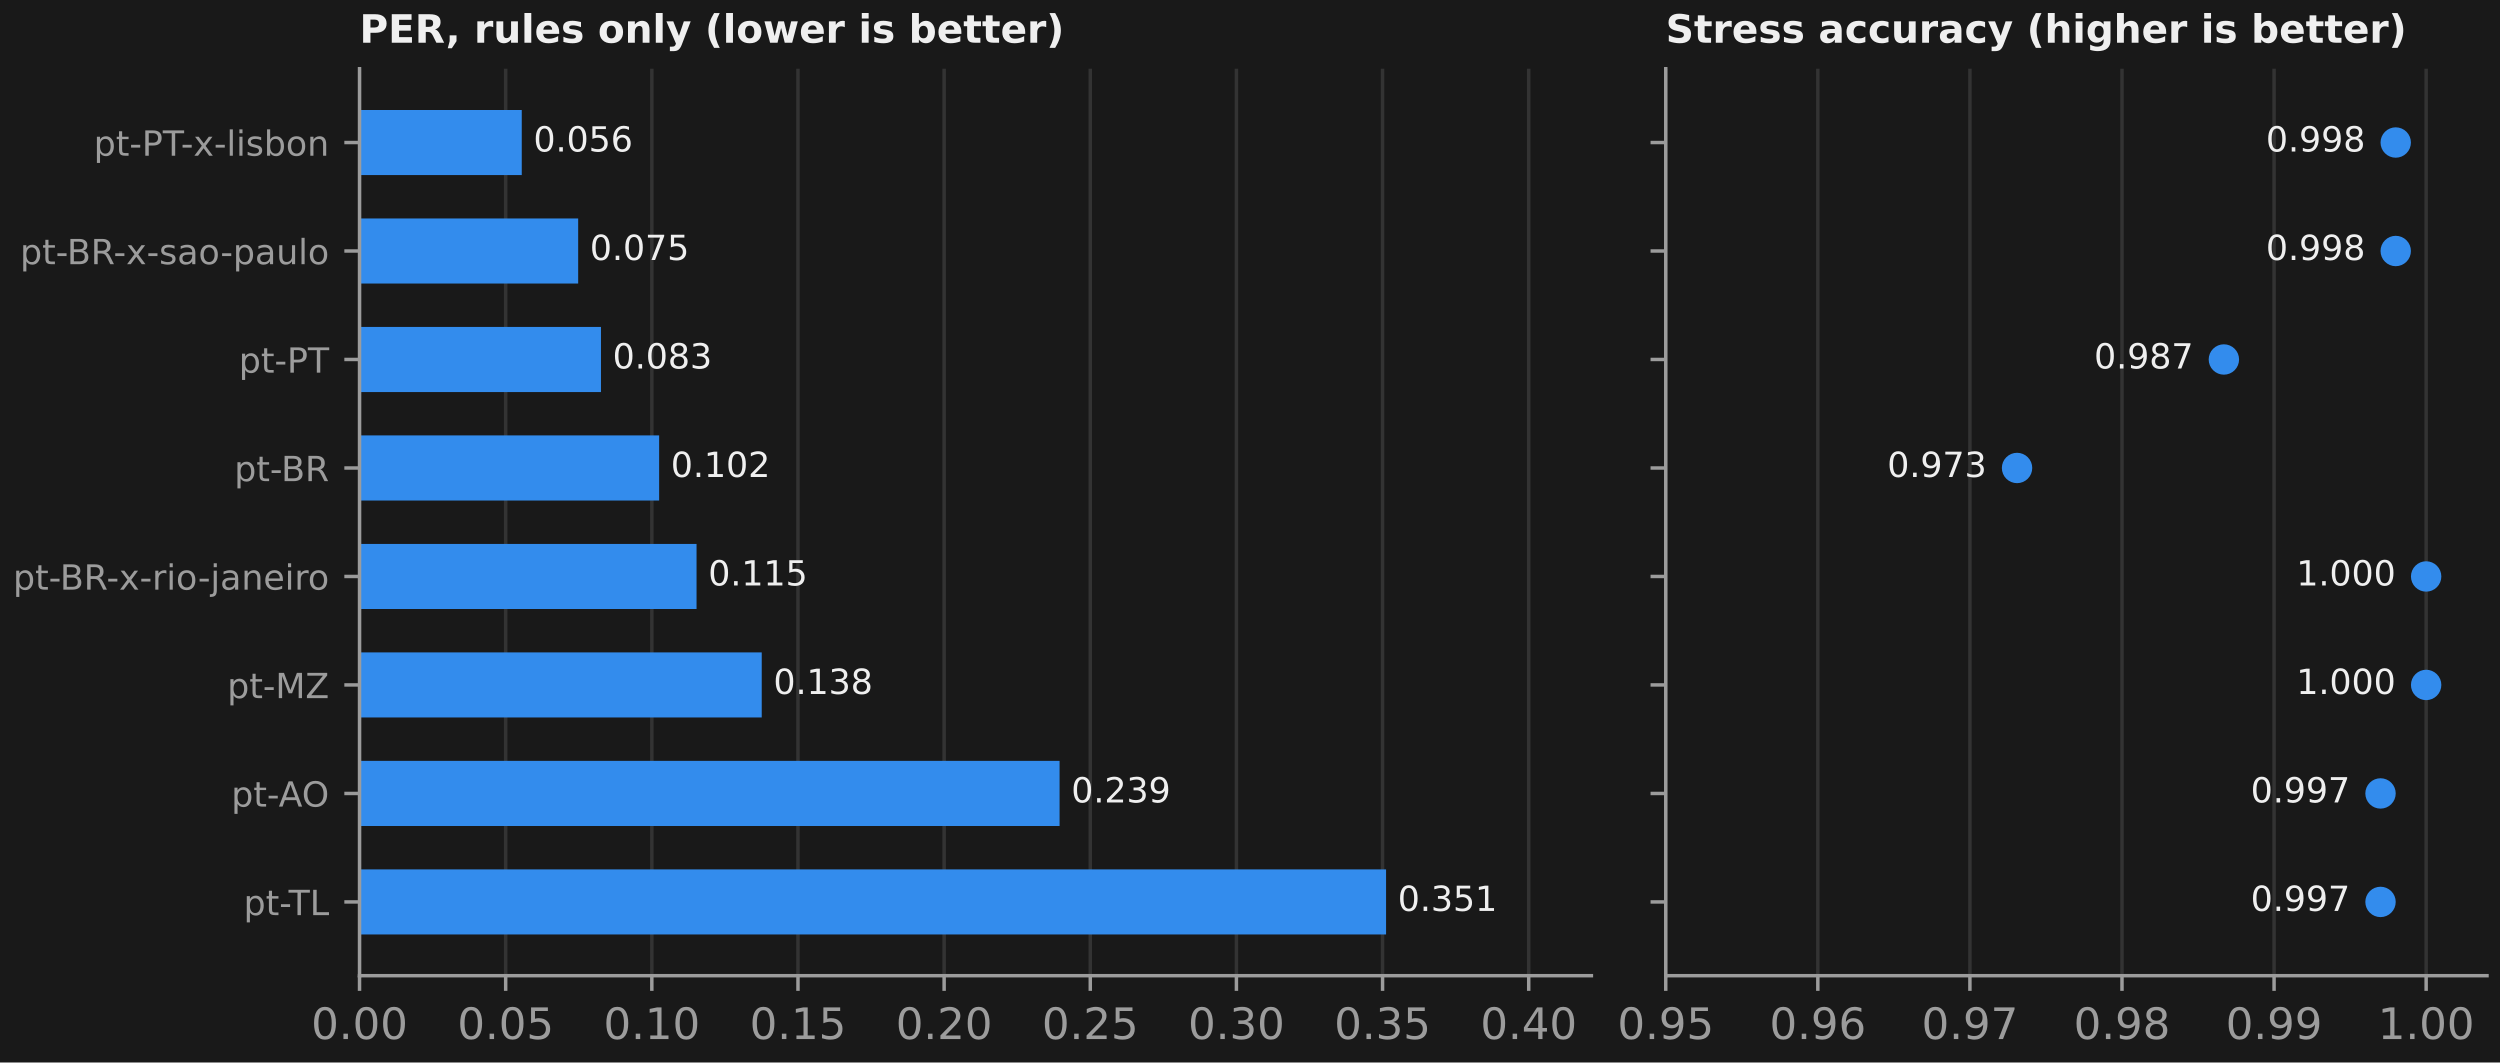
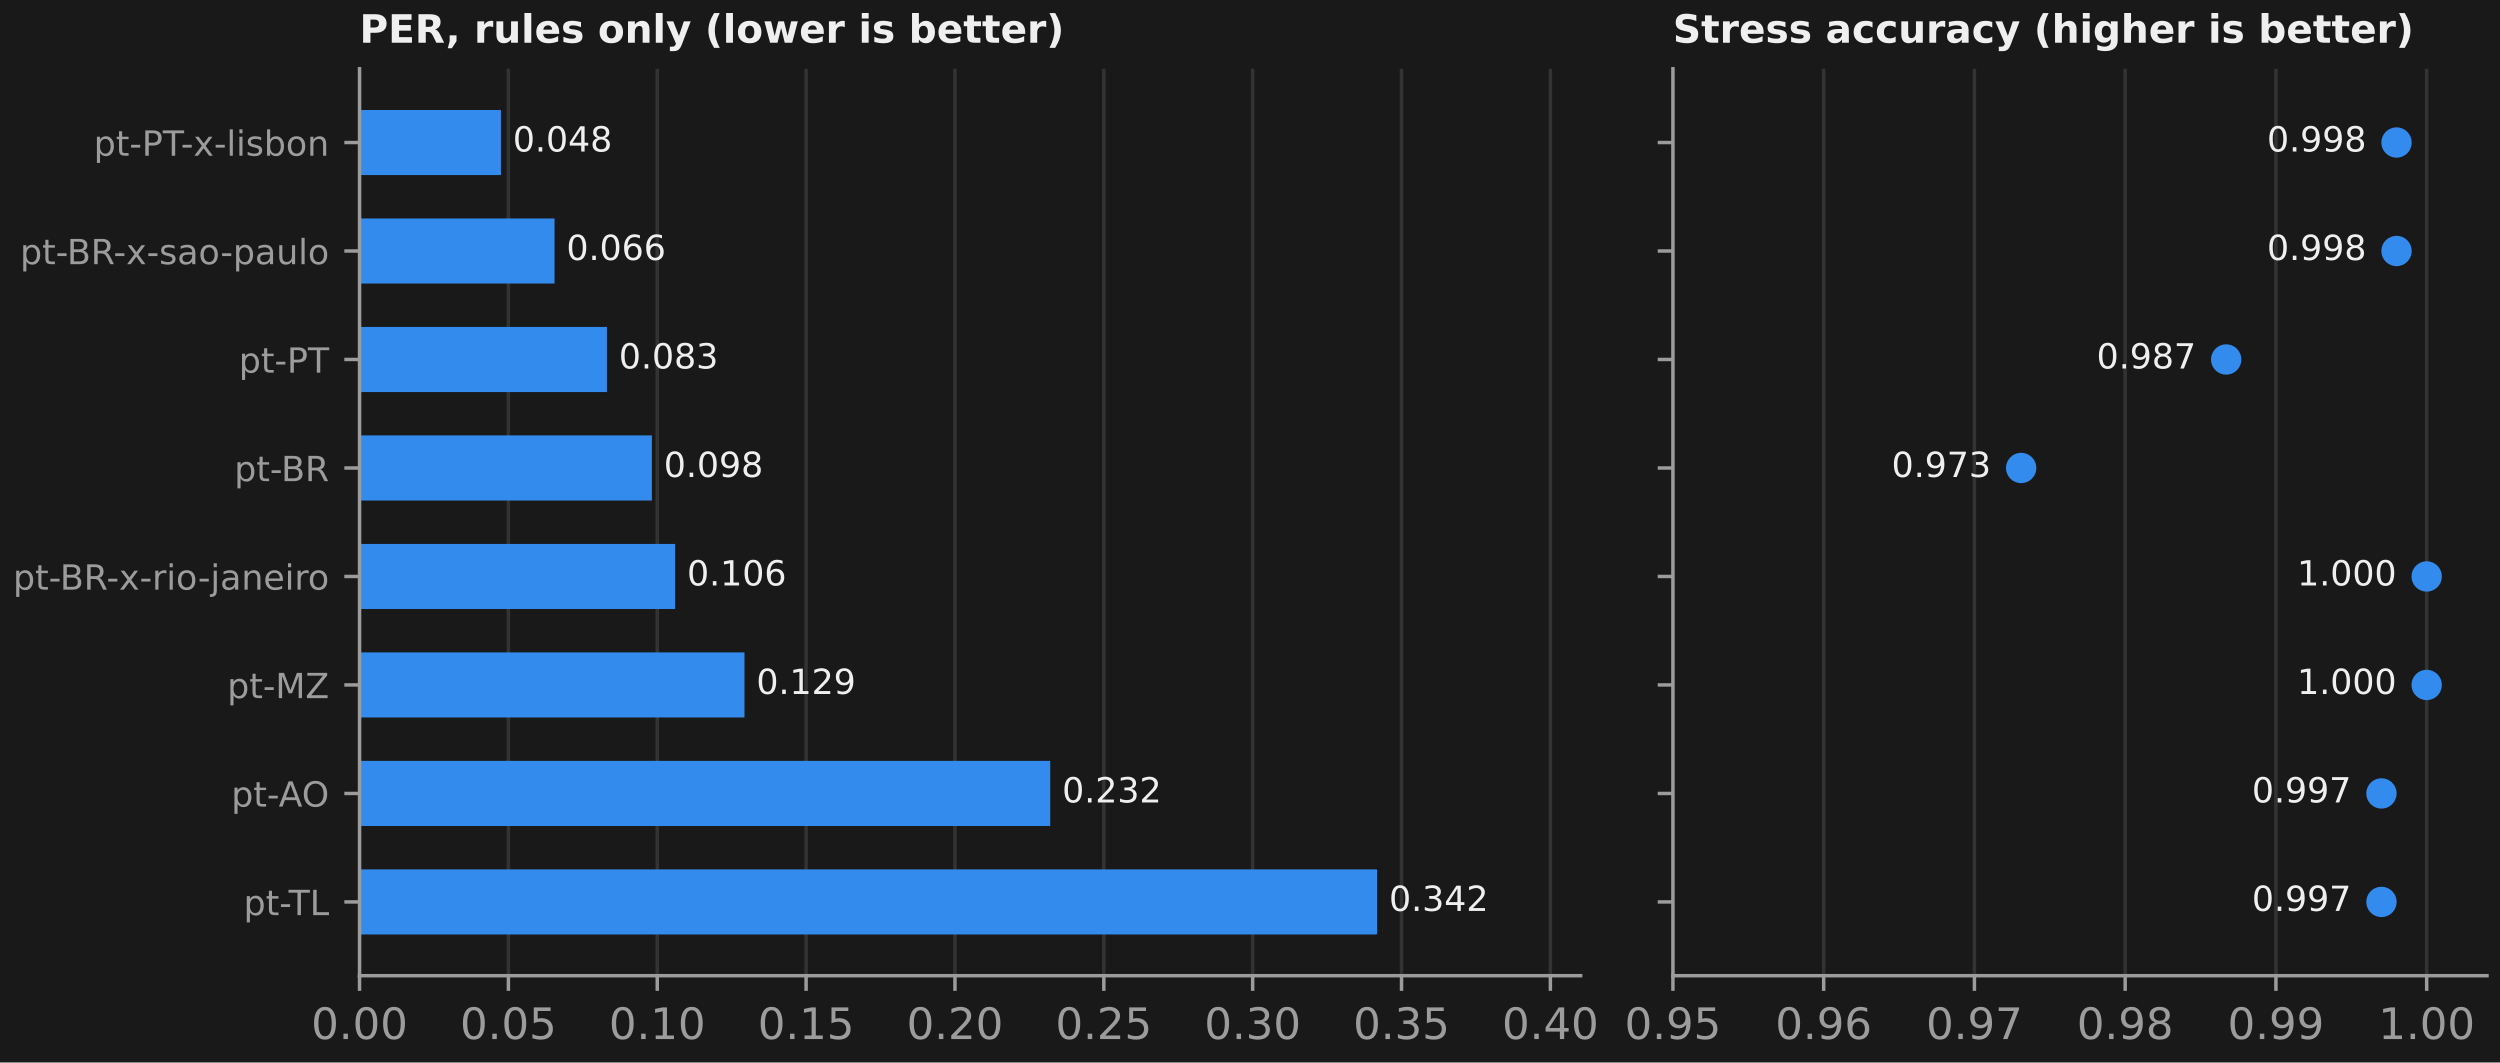
<svg xmlns="http://www.w3.org/2000/svg" xmlns:xlink="http://www.w3.org/1999/xlink" width="576pt" height="244.8pt" viewBox="0 0 576 244.8" version="1.1">
  <defs>
    <style type="text/css">*{stroke-linejoin: round; stroke-linecap: butt}</style>
  </defs>
  <g id="figure_1">
    <g id="patch_1">
      <path d="M 0 244.8  L 576 244.8  L 576 0  L 0 0  z " style="fill: #191919" />
    </g>
    <g id="axes_1">
      <g id="patch_2">
-         <path d="M 82.836 224.8  L 366.654 224.8  L 366.654 15.839  L 82.836 15.839  z " style="fill: #191919" />
+         <path d="M 82.836 224.8  L 364.176 224.8  L 364.176 15.839  L 82.836 15.839  z " style="fill: #191919" />
      </g>
      <g id="matplotlib.axis_1">
        <g id="xtick_1">
          <g id="line2d_1">
-             <path d="M 82.836 224.8  L 82.836 15.839  " clip-path="url(#pa067309604)" style="fill: none; stroke: #333333; stroke-width: 0.8; stroke-linecap: square" />
+             <path d="M 82.836 224.8  L 82.836 15.839  " clip-path="url(#p4ce81a3089)" style="fill: none; stroke: #333333; stroke-width: 0.8; stroke-linecap: square" />
          </g>
          <g id="line2d_2">
            <defs>
              <path id="mc3cc2e16f8" d="M 0 0  L 0 3.5  " style="stroke: #9c9c9c; stroke-width: 0.8" />
            </defs>
            <g>
              <use xlink:href="#mc3cc2e16f8" x="82.836" y="224.8" style="fill: #9c9c9c; stroke: #9c9c9c; stroke-width: 0.8" />
            </g>
          </g>
          <g id="text_1">
            <text style="font-size: 10px; font-family: 'DejaVu Sans', 'Bitstream Vera Sans', 'Computer Modern Sans Serif', 'Lucida Grande', 'Verdana', 'Geneva', 'Lucid', 'Arial', 'Helvetica', 'Avant Garde', sans-serif; text-anchor: middle; fill: #9c9c9c" x="82.836" y="239.397" transform="rotate(-0 82.83649 239.3974)">0.00</text>
          </g>
        </g>
        <g id="xtick_2">
          <g id="line2d_3">
-             <path d="M 116.509 224.8  L 116.509 15.839  " clip-path="url(#pa067309604)" style="fill: none; stroke: #333333; stroke-width: 0.8; stroke-linecap: square" />
+             <path d="M 117.133 224.8  L 117.133 15.839  " clip-path="url(#p4ce81a3089)" style="fill: none; stroke: #333333; stroke-width: 0.8; stroke-linecap: square" />
          </g>
          <g id="line2d_4">
            <g>
-               <use xlink:href="#mc3cc2e16f8" x="116.509" y="224.8" style="fill: #9c9c9c; stroke: #9c9c9c; stroke-width: 0.8" />
+               <use xlink:href="#mc3cc2e16f8" x="117.133" y="224.8" style="fill: #9c9c9c; stroke: #9c9c9c; stroke-width: 0.8" />
            </g>
          </g>
          <g id="text_2">
-             <text style="font-size: 10px; font-family: 'DejaVu Sans', 'Bitstream Vera Sans', 'Computer Modern Sans Serif', 'Lucida Grande', 'Verdana', 'Geneva', 'Lucid', 'Arial', 'Helvetica', 'Avant Garde', sans-serif; text-anchor: middle; fill: #9c9c9c" x="116.509" y="239.397" transform="rotate(-0 116.5089 239.3974)">0.05</text>
+             <text style="font-size: 10px; font-family: 'DejaVu Sans', 'Bitstream Vera Sans', 'Computer Modern Sans Serif', 'Lucida Grande', 'Verdana', 'Geneva', 'Lucid', 'Arial', 'Helvetica', 'Avant Garde', sans-serif; text-anchor: middle; fill: #9c9c9c" x="117.133" y="239.397" transform="rotate(-0 117.1328 239.3974)">0.05</text>
          </g>
        </g>
        <g id="xtick_3">
          <g id="line2d_5">
-             <path d="M 150.181 224.8  L 150.181 15.839  " clip-path="url(#pa067309604)" style="fill: none; stroke: #333333; stroke-width: 0.8; stroke-linecap: square" />
+             <path d="M 151.429 224.8  L 151.429 15.839  " clip-path="url(#p4ce81a3089)" style="fill: none; stroke: #333333; stroke-width: 0.8; stroke-linecap: square" />
          </g>
          <g id="line2d_6">
            <g>
-               <use xlink:href="#mc3cc2e16f8" x="150.181" y="224.8" style="fill: #9c9c9c; stroke: #9c9c9c; stroke-width: 0.8" />
+               <use xlink:href="#mc3cc2e16f8" x="151.429" y="224.8" style="fill: #9c9c9c; stroke: #9c9c9c; stroke-width: 0.8" />
            </g>
          </g>
          <g id="text_3">
-             <text style="font-size: 10px; font-family: 'DejaVu Sans', 'Bitstream Vera Sans', 'Computer Modern Sans Serif', 'Lucida Grande', 'Verdana', 'Geneva', 'Lucid', 'Arial', 'Helvetica', 'Avant Garde', sans-serif; text-anchor: middle; fill: #9c9c9c" x="150.181" y="239.397" transform="rotate(-0 150.1813 239.3974)">0.10</text>
+             <text style="font-size: 10px; font-family: 'DejaVu Sans', 'Bitstream Vera Sans', 'Computer Modern Sans Serif', 'Lucida Grande', 'Verdana', 'Geneva', 'Lucid', 'Arial', 'Helvetica', 'Avant Garde', sans-serif; text-anchor: middle; fill: #9c9c9c" x="151.429" y="239.397" transform="rotate(-0 151.4291 239.3974)">0.10</text>
          </g>
        </g>
        <g id="xtick_4">
          <g id="line2d_7">
-             <path d="M 183.854 224.8  L 183.854 15.839  " clip-path="url(#pa067309604)" style="fill: none; stroke: #333333; stroke-width: 0.8; stroke-linecap: square" />
+             <path d="M 185.725 224.8  L 185.725 15.839  " clip-path="url(#p4ce81a3089)" style="fill: none; stroke: #333333; stroke-width: 0.8; stroke-linecap: square" />
          </g>
          <g id="line2d_8">
            <g>
-               <use xlink:href="#mc3cc2e16f8" x="183.854" y="224.8" style="fill: #9c9c9c; stroke: #9c9c9c; stroke-width: 0.8" />
+               <use xlink:href="#mc3cc2e16f8" x="185.725" y="224.8" style="fill: #9c9c9c; stroke: #9c9c9c; stroke-width: 0.8" />
            </g>
          </g>
          <g id="text_4">
-             <text style="font-size: 10px; font-family: 'DejaVu Sans', 'Bitstream Vera Sans', 'Computer Modern Sans Serif', 'Lucida Grande', 'Verdana', 'Geneva', 'Lucid', 'Arial', 'Helvetica', 'Avant Garde', sans-serif; text-anchor: middle; fill: #9c9c9c" x="183.854" y="239.397" transform="rotate(-0 183.8537 239.3974)">0.15</text>
+             <text style="font-size: 10px; font-family: 'DejaVu Sans', 'Bitstream Vera Sans', 'Computer Modern Sans Serif', 'Lucida Grande', 'Verdana', 'Geneva', 'Lucid', 'Arial', 'Helvetica', 'Avant Garde', sans-serif; text-anchor: middle; fill: #9c9c9c" x="185.725" y="239.397" transform="rotate(-0 185.7254 239.3974)">0.15</text>
          </g>
        </g>
        <g id="xtick_5">
          <g id="line2d_9">
-             <path d="M 217.526 224.8  L 217.526 15.839  " clip-path="url(#pa067309604)" style="fill: none; stroke: #333333; stroke-width: 0.8; stroke-linecap: square" />
+             <path d="M 220.022 224.8  L 220.022 15.839  " clip-path="url(#p4ce81a3089)" style="fill: none; stroke: #333333; stroke-width: 0.8; stroke-linecap: square" />
          </g>
          <g id="line2d_10">
            <g>
-               <use xlink:href="#mc3cc2e16f8" x="217.526" y="224.8" style="fill: #9c9c9c; stroke: #9c9c9c; stroke-width: 0.8" />
+               <use xlink:href="#mc3cc2e16f8" x="220.022" y="224.8" style="fill: #9c9c9c; stroke: #9c9c9c; stroke-width: 0.8" />
            </g>
          </g>
          <g id="text_5">
-             <text style="font-size: 10px; font-family: 'DejaVu Sans', 'Bitstream Vera Sans', 'Computer Modern Sans Serif', 'Lucida Grande', 'Verdana', 'Geneva', 'Lucid', 'Arial', 'Helvetica', 'Avant Garde', sans-serif; text-anchor: middle; fill: #9c9c9c" x="217.526" y="239.397" transform="rotate(-0 217.5261 239.3974)">0.20</text>
+             <text style="font-size: 10px; font-family: 'DejaVu Sans', 'Bitstream Vera Sans', 'Computer Modern Sans Serif', 'Lucida Grande', 'Verdana', 'Geneva', 'Lucid', 'Arial', 'Helvetica', 'Avant Garde', sans-serif; text-anchor: middle; fill: #9c9c9c" x="220.022" y="239.397" transform="rotate(-0 220.0217 239.3974)">0.20</text>
          </g>
        </g>
        <g id="xtick_6">
          <g id="line2d_11">
-             <path d="M 251.199 224.8  L 251.199 15.839  " clip-path="url(#pa067309604)" style="fill: none; stroke: #333333; stroke-width: 0.8; stroke-linecap: square" />
+             <path d="M 254.318 224.8  L 254.318 15.839  " clip-path="url(#p4ce81a3089)" style="fill: none; stroke: #333333; stroke-width: 0.8; stroke-linecap: square" />
          </g>
          <g id="line2d_12">
            <g>
-               <use xlink:href="#mc3cc2e16f8" x="251.199" y="224.8" style="fill: #9c9c9c; stroke: #9c9c9c; stroke-width: 0.8" />
+               <use xlink:href="#mc3cc2e16f8" x="254.318" y="224.8" style="fill: #9c9c9c; stroke: #9c9c9c; stroke-width: 0.8" />
            </g>
          </g>
          <g id="text_6">
-             <text style="font-size: 10px; font-family: 'DejaVu Sans', 'Bitstream Vera Sans', 'Computer Modern Sans Serif', 'Lucida Grande', 'Verdana', 'Geneva', 'Lucid', 'Arial', 'Helvetica', 'Avant Garde', sans-serif; text-anchor: middle; fill: #9c9c9c" x="251.199" y="239.397" transform="rotate(-0 251.1985 239.3974)">0.25</text>
+             <text style="font-size: 10px; font-family: 'DejaVu Sans', 'Bitstream Vera Sans', 'Computer Modern Sans Serif', 'Lucida Grande', 'Verdana', 'Geneva', 'Lucid', 'Arial', 'Helvetica', 'Avant Garde', sans-serif; text-anchor: middle; fill: #9c9c9c" x="254.318" y="239.397" transform="rotate(-0 254.318 239.3974)">0.25</text>
          </g>
        </g>
        <g id="xtick_7">
          <g id="line2d_13">
-             <path d="M 284.871 224.8  L 284.871 15.839  " clip-path="url(#pa067309604)" style="fill: none; stroke: #333333; stroke-width: 0.8; stroke-linecap: square" />
+             <path d="M 288.614 224.8  L 288.614 15.839  " clip-path="url(#p4ce81a3089)" style="fill: none; stroke: #333333; stroke-width: 0.8; stroke-linecap: square" />
          </g>
          <g id="line2d_14">
            <g>
-               <use xlink:href="#mc3cc2e16f8" x="284.871" y="224.8" style="fill: #9c9c9c; stroke: #9c9c9c; stroke-width: 0.8" />
+               <use xlink:href="#mc3cc2e16f8" x="288.614" y="224.8" style="fill: #9c9c9c; stroke: #9c9c9c; stroke-width: 0.8" />
            </g>
          </g>
          <g id="text_7">
-             <text style="font-size: 10px; font-family: 'DejaVu Sans', 'Bitstream Vera Sans', 'Computer Modern Sans Serif', 'Lucida Grande', 'Verdana', 'Geneva', 'Lucid', 'Arial', 'Helvetica', 'Avant Garde', sans-serif; text-anchor: middle; fill: #9c9c9c" x="284.871" y="239.397" transform="rotate(-0 284.8709 239.3974)">0.30</text>
+             <text style="font-size: 10px; font-family: 'DejaVu Sans', 'Bitstream Vera Sans', 'Computer Modern Sans Serif', 'Lucida Grande', 'Verdana', 'Geneva', 'Lucid', 'Arial', 'Helvetica', 'Avant Garde', sans-serif; text-anchor: middle; fill: #9c9c9c" x="288.614" y="239.397" transform="rotate(-0 288.6143 239.3974)">0.30</text>
          </g>
        </g>
        <g id="xtick_8">
          <g id="line2d_15">
-             <path d="M 318.543 224.8  L 318.543 15.839  " clip-path="url(#pa067309604)" style="fill: none; stroke: #333333; stroke-width: 0.8; stroke-linecap: square" />
+             <path d="M 322.911 224.8  L 322.911 15.839  " clip-path="url(#p4ce81a3089)" style="fill: none; stroke: #333333; stroke-width: 0.8; stroke-linecap: square" />
          </g>
          <g id="line2d_16">
            <g>
-               <use xlink:href="#mc3cc2e16f8" x="318.543" y="224.8" style="fill: #9c9c9c; stroke: #9c9c9c; stroke-width: 0.8" />
+               <use xlink:href="#mc3cc2e16f8" x="322.911" y="224.8" style="fill: #9c9c9c; stroke: #9c9c9c; stroke-width: 0.8" />
            </g>
          </g>
          <g id="text_8">
-             <text style="font-size: 10px; font-family: 'DejaVu Sans', 'Bitstream Vera Sans', 'Computer Modern Sans Serif', 'Lucida Grande', 'Verdana', 'Geneva', 'Lucid', 'Arial', 'Helvetica', 'Avant Garde', sans-serif; text-anchor: middle; fill: #9c9c9c" x="318.543" y="239.397" transform="rotate(-0 318.5433 239.3974)">0.35</text>
+             <text style="font-size: 10px; font-family: 'DejaVu Sans', 'Bitstream Vera Sans', 'Computer Modern Sans Serif', 'Lucida Grande', 'Verdana', 'Geneva', 'Lucid', 'Arial', 'Helvetica', 'Avant Garde', sans-serif; text-anchor: middle; fill: #9c9c9c" x="322.911" y="239.397" transform="rotate(-0 322.9106 239.3974)">0.35</text>
          </g>
        </g>
        <g id="xtick_9">
          <g id="line2d_17">
-             <path d="M 352.216 224.8  L 352.216 15.839  " clip-path="url(#pa067309604)" style="fill: none; stroke: #333333; stroke-width: 0.8; stroke-linecap: square" />
+             <path d="M 357.207 224.8  L 357.207 15.839  " clip-path="url(#p4ce81a3089)" style="fill: none; stroke: #333333; stroke-width: 0.8; stroke-linecap: square" />
          </g>
          <g id="line2d_18">
            <g>
-               <use xlink:href="#mc3cc2e16f8" x="352.216" y="224.8" style="fill: #9c9c9c; stroke: #9c9c9c; stroke-width: 0.8" />
+               <use xlink:href="#mc3cc2e16f8" x="357.207" y="224.8" style="fill: #9c9c9c; stroke: #9c9c9c; stroke-width: 0.8" />
            </g>
          </g>
          <g id="text_9">
-             <text style="font-size: 10px; font-family: 'DejaVu Sans', 'Bitstream Vera Sans', 'Computer Modern Sans Serif', 'Lucida Grande', 'Verdana', 'Geneva', 'Lucid', 'Arial', 'Helvetica', 'Avant Garde', sans-serif; text-anchor: middle; fill: #9c9c9c" x="352.216" y="239.397" transform="rotate(-0 352.2157 239.3974)">0.40</text>
+             <text style="font-size: 10px; font-family: 'DejaVu Sans', 'Bitstream Vera Sans', 'Computer Modern Sans Serif', 'Lucida Grande', 'Verdana', 'Geneva', 'Lucid', 'Arial', 'Helvetica', 'Avant Garde', sans-serif; text-anchor: middle; fill: #9c9c9c" x="357.207" y="239.397" transform="rotate(-0 357.2069 239.3974)">0.40</text>
          </g>
        </g>
      </g>
      <g id="matplotlib.axis_2">
        <g id="ytick_1">
          <g id="line2d_19">
            <defs>
              <path id="m61c7a5ba7b" d="M 0 0  L -3.5 0  " style="stroke: #9c9c9c; stroke-width: 0.8" />
            </defs>
            <g>
              <use xlink:href="#m61c7a5ba7b" x="82.836" y="32.836" style="fill: #9c9c9c; stroke: #9c9c9c; stroke-width: 0.8" />
            </g>
          </g>
          <g id="text_10">
            <text style="font-size: 8px; font-family: 'DejaVu Sans', 'Bitstream Vera Sans', 'Computer Modern Sans Serif', 'Lucida Grande', 'Verdana', 'Geneva', 'Lucid', 'Arial', 'Helvetica', 'Avant Garde', sans-serif; text-anchor: end; fill: #9c9c9c" x="75.836" y="35.875" transform="rotate(-0 75.83649 35.87503)">pt-PT-x-lisbon</text>
          </g>
        </g>
        <g id="ytick_2">
          <g id="line2d_20">
            <g>
              <use xlink:href="#m61c7a5ba7b" x="82.836" y="57.831" style="fill: #9c9c9c; stroke: #9c9c9c; stroke-width: 0.8" />
            </g>
          </g>
          <g id="text_11">
            <text style="font-size: 8px; font-family: 'DejaVu Sans', 'Bitstream Vera Sans', 'Computer Modern Sans Serif', 'Lucida Grande', 'Verdana', 'Geneva', 'Lucid', 'Arial', 'Helvetica', 'Avant Garde', sans-serif; text-anchor: end; fill: #9c9c9c" x="75.836" y="60.87" transform="rotate(-0 75.83649 60.87036)">pt-BR-x-sao-paulo</text>
          </g>
        </g>
        <g id="ytick_3">
          <g id="line2d_21">
            <g>
              <use xlink:href="#m61c7a5ba7b" x="82.836" y="82.826" style="fill: #9c9c9c; stroke: #9c9c9c; stroke-width: 0.8" />
            </g>
          </g>
          <g id="text_12">
            <text style="font-size: 8px; font-family: 'DejaVu Sans', 'Bitstream Vera Sans', 'Computer Modern Sans Serif', 'Lucida Grande', 'Verdana', 'Geneva', 'Lucid', 'Arial', 'Helvetica', 'Avant Garde', sans-serif; text-anchor: end; fill: #9c9c9c" x="75.836" y="85.865" transform="rotate(-0 75.83649 85.86537)">pt-PT</text>
          </g>
        </g>
        <g id="ytick_4">
          <g id="line2d_22">
            <g>
              <use xlink:href="#m61c7a5ba7b" x="82.836" y="107.822" style="fill: #9c9c9c; stroke: #9c9c9c; stroke-width: 0.8" />
            </g>
          </g>
          <g id="text_13">
            <text style="font-size: 8px; font-family: 'DejaVu Sans', 'Bitstream Vera Sans', 'Computer Modern Sans Serif', 'Lucida Grande', 'Verdana', 'Geneva', 'Lucid', 'Arial', 'Helvetica', 'Avant Garde', sans-serif; text-anchor: end; fill: #9c9c9c" x="75.836" y="110.861" transform="rotate(-0 75.83649 110.8607)">pt-BR</text>
          </g>
        </g>
        <g id="ytick_5">
          <g id="line2d_23">
            <g>
              <use xlink:href="#m61c7a5ba7b" x="82.836" y="132.817" style="fill: #9c9c9c; stroke: #9c9c9c; stroke-width: 0.8" />
            </g>
          </g>
          <g id="text_14">
            <text style="font-size: 8px; font-family: 'DejaVu Sans', 'Bitstream Vera Sans', 'Computer Modern Sans Serif', 'Lucida Grande', 'Verdana', 'Geneva', 'Lucid', 'Arial', 'Helvetica', 'Avant Garde', sans-serif; text-anchor: end; fill: #9c9c9c" x="75.836" y="135.856" transform="rotate(-0 75.83649 135.8563)">pt-BR-x-rio-janeiro</text>
          </g>
        </g>
        <g id="ytick_6">
          <g id="line2d_24">
            <g>
              <use xlink:href="#m61c7a5ba7b" x="82.836" y="157.812" style="fill: #9c9c9c; stroke: #9c9c9c; stroke-width: 0.8" />
            </g>
          </g>
          <g id="text_15">
            <text style="font-size: 8px; font-family: 'DejaVu Sans', 'Bitstream Vera Sans', 'Computer Modern Sans Serif', 'Lucida Grande', 'Verdana', 'Geneva', 'Lucid', 'Arial', 'Helvetica', 'Avant Garde', sans-serif; text-anchor: end; fill: #9c9c9c" x="75.836" y="160.851" transform="rotate(-0 75.83649 160.8513)">pt-MZ</text>
          </g>
        </g>
        <g id="ytick_7">
          <g id="line2d_25">
            <g>
              <use xlink:href="#m61c7a5ba7b" x="82.836" y="182.808" style="fill: #9c9c9c; stroke: #9c9c9c; stroke-width: 0.8" />
            </g>
          </g>
          <g id="text_16">
            <text style="font-size: 8px; font-family: 'DejaVu Sans', 'Bitstream Vera Sans', 'Computer Modern Sans Serif', 'Lucida Grande', 'Verdana', 'Geneva', 'Lucid', 'Arial', 'Helvetica', 'Avant Garde', sans-serif; text-anchor: end; fill: #9c9c9c" x="75.836" y="185.847" transform="rotate(-0 75.83649 185.8467)">pt-AO</text>
          </g>
        </g>
        <g id="ytick_8">
          <g id="line2d_26">
            <g>
              <use xlink:href="#m61c7a5ba7b" x="82.836" y="207.803" style="fill: #9c9c9c; stroke: #9c9c9c; stroke-width: 0.8" />
            </g>
          </g>
          <g id="text_17">
            <text style="font-size: 8px; font-family: 'DejaVu Sans', 'Bitstream Vera Sans', 'Computer Modern Sans Serif', 'Lucida Grande', 'Verdana', 'Geneva', 'Lucid', 'Arial', 'Helvetica', 'Avant Garde', sans-serif; text-anchor: end; fill: #9c9c9c" x="75.836" y="210.842" transform="rotate(-0 75.83649 210.842)">pt-TL</text>
          </g>
        </g>
      </g>
      <g id="patch_3">
-         <path d="M 82.836 25.337  L 120.213 25.337  L 120.213 40.334  L 82.836 40.334  z " clip-path="url(#pa067309604)" style="fill: #338ced" />
+         <path d="M 82.836 25.337  L 115.418 25.337  L 115.418 40.334  L 82.836 40.334  z " clip-path="url(#p4ce81a3089)" style="fill: #338ced" />
      </g>
      <g id="patch_4">
-         <path d="M 82.836 50.332  L 133.21 50.332  L 133.21 65.33  L 82.836 65.33  z " clip-path="url(#pa067309604)" style="fill: #338ced" />
+         <path d="M 82.836 50.332  L 127.765 50.332  L 127.765 65.33  L 82.836 65.33  z " clip-path="url(#p4ce81a3089)" style="fill: #338ced" />
      </g>
      <g id="patch_5">
-         <path d="M 82.836 75.328  L 138.463 75.328  L 138.463 90.325  L 82.836 90.325  z " clip-path="url(#pa067309604)" style="fill: #338ced" />
+         <path d="M 82.836 75.328  L 139.837 75.328  L 139.837 90.325  L 82.836 90.325  z " clip-path="url(#p4ce81a3089)" style="fill: #338ced" />
      </g>
      <g id="patch_6">
-         <path d="M 82.836 100.323  L 151.865 100.323  L 151.865 115.32  L 82.836 115.32  z " clip-path="url(#pa067309604)" style="fill: #338ced" />
+         <path d="M 82.836 100.323  L 150.194 100.323  L 150.194 115.32  L 82.836 115.32  z " clip-path="url(#p4ce81a3089)" style="fill: #338ced" />
      </g>
      <g id="patch_7">
-         <path d="M 82.836 125.318  L 160.485 125.318  L 160.485 140.316  L 82.836 140.316  z " clip-path="url(#pa067309604)" style="fill: #338ced" />
+         <path d="M 82.836 125.318  L 155.545 125.318  L 155.545 140.316  L 82.836 140.316  z " clip-path="url(#p4ce81a3089)" style="fill: #338ced" />
      </g>
      <g id="patch_8">
-         <path d="M 82.836 150.314  L 175.503 150.314  L 175.503 165.311  L 82.836 165.311  z " clip-path="url(#pa067309604)" style="fill: #338ced" />
+         <path d="M 82.836 150.314  L 171.527 150.314  L 171.527 165.311  L 82.836 165.311  z " clip-path="url(#p4ce81a3089)" style="fill: #338ced" />
      </g>
      <g id="patch_9">
-         <path d="M 82.836 175.309  L 244.127 175.309  L 244.127 190.306  L 82.836 190.306  z " clip-path="url(#pa067309604)" style="fill: #338ced" />
+         <path d="M 82.836 175.309  L 241.971 175.309  L 241.971 190.306  L 82.836 190.306  z " clip-path="url(#p4ce81a3089)" style="fill: #338ced" />
      </g>
      <g id="patch_10">
-         <path d="M 82.836 200.304  L 319.351 200.304  L 319.351 215.302  L 82.836 215.302  z " clip-path="url(#pa067309604)" style="fill: #338ced" />
+         <path d="M 82.836 200.304  L 317.286 200.304  L 317.286 215.302  L 82.836 215.302  z " clip-path="url(#p4ce81a3089)" style="fill: #338ced" />
      </g>
      <g id="patch_11">
        <path d="M 82.836 224.8  L 82.836 15.839  " style="fill: none; stroke: #9c9c9c; stroke-width: 0.8; stroke-linejoin: miter; stroke-linecap: square" />
      </g>
      <g id="patch_12">
-         <path d="M 82.836 224.8  L 366.654 224.8  " style="fill: none; stroke: #9c9c9c; stroke-width: 0.8; stroke-linejoin: miter; stroke-linecap: square" />
+         <path d="M 82.836 224.8  L 364.176 224.8  " style="fill: none; stroke: #9c9c9c; stroke-width: 0.8; stroke-linejoin: miter; stroke-linecap: square" />
      </g>
      <g id="text_18">
-         <text style="font-size: 8px; font-family: 'DejaVu Sans', 'Bitstream Vera Sans', 'Computer Modern Sans Serif', 'Lucida Grande', 'Verdana', 'Geneva', 'Lucid', 'Arial', 'Helvetica', 'Avant Garde', sans-serif; text-anchor: start; fill: #efefef" x="122.907" y="34.914" transform="rotate(-0 122.9067 34.91378)">0.056</text>
+         <text style="font-size: 8px; font-family: 'DejaVu Sans', 'Bitstream Vera Sans', 'Computer Modern Sans Serif', 'Lucida Grande', 'Verdana', 'Geneva', 'Lucid', 'Arial', 'Helvetica', 'Avant Garde', sans-serif; text-anchor: start; fill: #efefef" x="118.162" y="34.914" transform="rotate(-0 118.1617 34.91378)">0.048</text>
      </g>
      <g id="text_19">
-         <text style="font-size: 8px; font-family: 'DejaVu Sans', 'Bitstream Vera Sans', 'Computer Modern Sans Serif', 'Lucida Grande', 'Verdana', 'Geneva', 'Lucid', 'Arial', 'Helvetica', 'Avant Garde', sans-serif; text-anchor: start; fill: #efefef" x="135.904" y="59.909" transform="rotate(-0 135.9042 59.90911)">0.075</text>
+         <text style="font-size: 8px; font-family: 'DejaVu Sans', 'Bitstream Vera Sans', 'Computer Modern Sans Serif', 'Lucida Grande', 'Verdana', 'Geneva', 'Lucid', 'Arial', 'Helvetica', 'Avant Garde', sans-serif; text-anchor: start; fill: #efefef" x="130.508" y="59.909" transform="rotate(-0 130.5083 59.90911)">0.066</text>
      </g>
      <g id="text_20">
-         <text style="font-size: 8px; font-family: 'DejaVu Sans', 'Bitstream Vera Sans', 'Computer Modern Sans Serif', 'Lucida Grande', 'Verdana', 'Geneva', 'Lucid', 'Arial', 'Helvetica', 'Avant Garde', sans-serif; text-anchor: start; fill: #efefef" x="141.157" y="84.904" transform="rotate(-0 141.1571 84.90443)">0.083</text>
+         <text style="font-size: 8px; font-family: 'DejaVu Sans', 'Bitstream Vera Sans', 'Computer Modern Sans Serif', 'Lucida Grande', 'Verdana', 'Geneva', 'Lucid', 'Arial', 'Helvetica', 'Avant Garde', sans-serif; text-anchor: start; fill: #efefef" x="142.581" y="84.904" transform="rotate(-0 142.5806 84.90443)">0.083</text>
      </g>
      <g id="text_21">
-         <text style="font-size: 8px; font-family: 'DejaVu Sans', 'Bitstream Vera Sans', 'Computer Modern Sans Serif', 'Lucida Grande', 'Verdana', 'Geneva', 'Lucid', 'Arial', 'Helvetica', 'Avant Garde', sans-serif; text-anchor: start; fill: #efefef" x="154.559" y="109.9" transform="rotate(-0 154.5587 109.8998)">0.102</text>
+         <text style="font-size: 8px; font-family: 'DejaVu Sans', 'Bitstream Vera Sans', 'Computer Modern Sans Serif', 'Lucida Grande', 'Verdana', 'Geneva', 'Lucid', 'Arial', 'Helvetica', 'Avant Garde', sans-serif; text-anchor: start; fill: #efefef" x="152.938" y="109.9" transform="rotate(-0 152.9381 109.8998)">0.098</text>
      </g>
      <g id="text_22">
-         <text style="font-size: 8px; font-family: 'DejaVu Sans', 'Bitstream Vera Sans', 'Computer Modern Sans Serif', 'Lucida Grande', 'Verdana', 'Geneva', 'Lucid', 'Arial', 'Helvetica', 'Avant Garde', sans-serif; text-anchor: start; fill: #efefef" x="163.179" y="134.895" transform="rotate(-0 163.1789 134.8951)">0.115</text>
+         <text style="font-size: 8px; font-family: 'DejaVu Sans', 'Bitstream Vera Sans', 'Computer Modern Sans Serif', 'Lucida Grande', 'Verdana', 'Geneva', 'Lucid', 'Arial', 'Helvetica', 'Avant Garde', sans-serif; text-anchor: start; fill: #efefef" x="158.288" y="134.895" transform="rotate(-0 158.2884 134.8951)">0.106</text>
      </g>
      <g id="text_23">
-         <text style="font-size: 8px; font-family: 'DejaVu Sans', 'Bitstream Vera Sans', 'Computer Modern Sans Serif', 'Lucida Grande', 'Verdana', 'Geneva', 'Lucid', 'Arial', 'Helvetica', 'Avant Garde', sans-serif; text-anchor: start; fill: #efefef" x="178.197" y="159.89" transform="rotate(-0 178.1967 159.8904)">0.138</text>
+         <text style="font-size: 8px; font-family: 'DejaVu Sans', 'Bitstream Vera Sans', 'Computer Modern Sans Serif', 'Lucida Grande', 'Verdana', 'Geneva', 'Lucid', 'Arial', 'Helvetica', 'Avant Garde', sans-serif; text-anchor: start; fill: #efefef" x="174.27" y="159.89" transform="rotate(-0 174.2704 159.8904)">0.129</text>
      </g>
      <g id="text_24">
-         <text style="font-size: 8px; font-family: 'DejaVu Sans', 'Bitstream Vera Sans', 'Computer Modern Sans Serif', 'Lucida Grande', 'Verdana', 'Geneva', 'Lucid', 'Arial', 'Helvetica', 'Avant Garde', sans-serif; text-anchor: start; fill: #efefef" x="246.821" y="184.886" transform="rotate(-0 246.8211 184.8857)">0.239</text>
+         <text style="font-size: 8px; font-family: 'DejaVu Sans', 'Bitstream Vera Sans', 'Computer Modern Sans Serif', 'Lucida Grande', 'Verdana', 'Geneva', 'Lucid', 'Arial', 'Helvetica', 'Avant Garde', sans-serif; text-anchor: start; fill: #efefef" x="244.715" y="184.886" transform="rotate(-0 244.715 184.8857)">0.232</text>
      </g>
      <g id="text_25">
-         <text style="font-size: 8px; font-family: 'DejaVu Sans', 'Bitstream Vera Sans', 'Computer Modern Sans Serif', 'Lucida Grande', 'Verdana', 'Geneva', 'Lucid', 'Arial', 'Helvetica', 'Avant Garde', sans-serif; text-anchor: start; fill: #efefef" x="322.045" y="209.881" transform="rotate(-0 322.0453 209.8811)">0.351</text>
+         <text style="font-size: 8px; font-family: 'DejaVu Sans', 'Bitstream Vera Sans', 'Computer Modern Sans Serif', 'Lucida Grande', 'Verdana', 'Geneva', 'Lucid', 'Arial', 'Helvetica', 'Avant Garde', sans-serif; text-anchor: start; fill: #efefef" x="320.03" y="209.881" transform="rotate(-0 320.0297 209.8811)">0.342</text>
      </g>
      <g id="text_26">
        <text style="font-weight: 700; font-size: 9px; font-family: 'DejaVu Sans', 'Bitstream Vera Sans', 'Computer Modern Sans Serif', 'Lucida Grande', 'Verdana', 'Geneva', 'Lucid', 'Arial', 'Helvetica', 'Avant Garde', sans-serif; text-anchor: start; fill: #efefef" x="82.836" y="9.839" transform="rotate(-0 82.83649 9.838834)">PER, rules only (lower is better)</text>
      </g>
    </g>
    <g id="axes_2">
      <g id="patch_13">
-         <path d="M 383.788 224.8  L 573 224.8  L 573 15.839  L 383.788 15.839  z " style="fill: #191919" />
+         <path d="M 385.44 224.8  L 573 224.8  L 573 15.839  L 385.44 15.839  z " style="fill: #191919" />
      </g>
      <g id="matplotlib.axis_3">
        <g id="xtick_10">
          <g id="line2d_27">
-             <path d="M 383.788 224.8  L 383.788 15.839  " clip-path="url(#paff09547ee)" style="fill: none; stroke: #333333; stroke-width: 0.8; stroke-linecap: square" />
+             <path d="M 385.44 224.8  L 385.44 15.839  " clip-path="url(#pd6e29b06e7)" style="fill: none; stroke: #333333; stroke-width: 0.8; stroke-linecap: square" />
          </g>
          <g id="line2d_28">
            <g>
-               <use xlink:href="#mc3cc2e16f8" x="383.788" y="224.8" style="fill: #9c9c9c; stroke: #9c9c9c; stroke-width: 0.8" />
+               <use xlink:href="#mc3cc2e16f8" x="385.44" y="224.8" style="fill: #9c9c9c; stroke: #9c9c9c; stroke-width: 0.8" />
            </g>
          </g>
          <g id="text_27">
-             <text style="font-size: 10px; font-family: 'DejaVu Sans', 'Bitstream Vera Sans', 'Computer Modern Sans Serif', 'Lucida Grande', 'Verdana', 'Geneva', 'Lucid', 'Arial', 'Helvetica', 'Avant Garde', sans-serif; text-anchor: middle; fill: #9c9c9c" x="383.788" y="239.397" transform="rotate(-0 383.7878 239.3974)">0.95</text>
+             <text style="font-size: 10px; font-family: 'DejaVu Sans', 'Bitstream Vera Sans', 'Computer Modern Sans Serif', 'Lucida Grande', 'Verdana', 'Geneva', 'Lucid', 'Arial', 'Helvetica', 'Avant Garde', sans-serif; text-anchor: middle; fill: #9c9c9c" x="385.44" y="239.397" transform="rotate(-0 385.4401 239.3974)">0.95</text>
          </g>
        </g>
        <g id="xtick_11">
          <g id="line2d_29">
-             <path d="M 418.827 224.8  L 418.827 15.839  " clip-path="url(#paff09547ee)" style="fill: none; stroke: #333333; stroke-width: 0.8; stroke-linecap: square" />
+             <path d="M 420.173 224.8  L 420.173 15.839  " clip-path="url(#pd6e29b06e7)" style="fill: none; stroke: #333333; stroke-width: 0.8; stroke-linecap: square" />
          </g>
          <g id="line2d_30">
            <g>
-               <use xlink:href="#mc3cc2e16f8" x="418.827" y="224.8" style="fill: #9c9c9c; stroke: #9c9c9c; stroke-width: 0.8" />
+               <use xlink:href="#mc3cc2e16f8" x="420.173" y="224.8" style="fill: #9c9c9c; stroke: #9c9c9c; stroke-width: 0.8" />
            </g>
          </g>
          <g id="text_28">
-             <text style="font-size: 10px; font-family: 'DejaVu Sans', 'Bitstream Vera Sans', 'Computer Modern Sans Serif', 'Lucida Grande', 'Verdana', 'Geneva', 'Lucid', 'Arial', 'Helvetica', 'Avant Garde', sans-serif; text-anchor: middle; fill: #9c9c9c" x="418.827" y="239.397" transform="rotate(-0 418.827 239.3974)">0.96</text>
+             <text style="font-size: 10px; font-family: 'DejaVu Sans', 'Bitstream Vera Sans', 'Computer Modern Sans Serif', 'Lucida Grande', 'Verdana', 'Geneva', 'Lucid', 'Arial', 'Helvetica', 'Avant Garde', sans-serif; text-anchor: middle; fill: #9c9c9c" x="420.173" y="239.397" transform="rotate(-0 420.1734 239.3974)">0.96</text>
          </g>
        </g>
        <g id="xtick_12">
          <g id="line2d_31">
-             <path d="M 453.866 224.8  L 453.866 15.839  " clip-path="url(#paff09547ee)" style="fill: none; stroke: #333333; stroke-width: 0.8; stroke-linecap: square" />
+             <path d="M 454.907 224.8  L 454.907 15.839  " clip-path="url(#pd6e29b06e7)" style="fill: none; stroke: #333333; stroke-width: 0.8; stroke-linecap: square" />
          </g>
          <g id="line2d_32">
            <g>
-               <use xlink:href="#mc3cc2e16f8" x="453.866" y="224.8" style="fill: #9c9c9c; stroke: #9c9c9c; stroke-width: 0.8" />
+               <use xlink:href="#mc3cc2e16f8" x="454.907" y="224.8" style="fill: #9c9c9c; stroke: #9c9c9c; stroke-width: 0.8" />
            </g>
          </g>
          <g id="text_29">
-             <text style="font-size: 10px; font-family: 'DejaVu Sans', 'Bitstream Vera Sans', 'Computer Modern Sans Serif', 'Lucida Grande', 'Verdana', 'Geneva', 'Lucid', 'Arial', 'Helvetica', 'Avant Garde', sans-serif; text-anchor: middle; fill: #9c9c9c" x="453.866" y="239.397" transform="rotate(-0 453.8663 239.3974)">0.97</text>
+             <text style="font-size: 10px; font-family: 'DejaVu Sans', 'Bitstream Vera Sans', 'Computer Modern Sans Serif', 'Lucida Grande', 'Verdana', 'Geneva', 'Lucid', 'Arial', 'Helvetica', 'Avant Garde', sans-serif; text-anchor: middle; fill: #9c9c9c" x="454.907" y="239.397" transform="rotate(-0 454.9067 239.3974)">0.97</text>
          </g>
        </g>
        <g id="xtick_13">
          <g id="line2d_33">
-             <path d="M 488.906 224.8  L 488.906 15.839  " clip-path="url(#paff09547ee)" style="fill: none; stroke: #333333; stroke-width: 0.8; stroke-linecap: square" />
+             <path d="M 489.64 224.8  L 489.64 15.839  " clip-path="url(#pd6e29b06e7)" style="fill: none; stroke: #333333; stroke-width: 0.8; stroke-linecap: square" />
          </g>
          <g id="line2d_34">
            <g>
-               <use xlink:href="#mc3cc2e16f8" x="488.906" y="224.8" style="fill: #9c9c9c; stroke: #9c9c9c; stroke-width: 0.8" />
+               <use xlink:href="#mc3cc2e16f8" x="489.64" y="224.8" style="fill: #9c9c9c; stroke: #9c9c9c; stroke-width: 0.8" />
            </g>
          </g>
          <g id="text_30">
-             <text style="font-size: 10px; font-family: 'DejaVu Sans', 'Bitstream Vera Sans', 'Computer Modern Sans Serif', 'Lucida Grande', 'Verdana', 'Geneva', 'Lucid', 'Arial', 'Helvetica', 'Avant Garde', sans-serif; text-anchor: middle; fill: #9c9c9c" x="488.906" y="239.397" transform="rotate(-0 488.9055 239.3974)">0.98</text>
+             <text style="font-size: 10px; font-family: 'DejaVu Sans', 'Bitstream Vera Sans', 'Computer Modern Sans Serif', 'Lucida Grande', 'Verdana', 'Geneva', 'Lucid', 'Arial', 'Helvetica', 'Avant Garde', sans-serif; text-anchor: middle; fill: #9c9c9c" x="489.64" y="239.397" transform="rotate(-0 489.6399 239.3974)">0.98</text>
          </g>
        </g>
        <g id="xtick_14">
          <g id="line2d_35">
-             <path d="M 523.945 224.8  L 523.945 15.839  " clip-path="url(#paff09547ee)" style="fill: none; stroke: #333333; stroke-width: 0.8; stroke-linecap: square" />
+             <path d="M 524.373 224.8  L 524.373 15.839  " clip-path="url(#pd6e29b06e7)" style="fill: none; stroke: #333333; stroke-width: 0.8; stroke-linecap: square" />
          </g>
          <g id="line2d_36">
            <g>
-               <use xlink:href="#mc3cc2e16f8" x="523.945" y="224.8" style="fill: #9c9c9c; stroke: #9c9c9c; stroke-width: 0.8" />
+               <use xlink:href="#mc3cc2e16f8" x="524.373" y="224.8" style="fill: #9c9c9c; stroke: #9c9c9c; stroke-width: 0.8" />
            </g>
          </g>
          <g id="text_31">
-             <text style="font-size: 10px; font-family: 'DejaVu Sans', 'Bitstream Vera Sans', 'Computer Modern Sans Serif', 'Lucida Grande', 'Verdana', 'Geneva', 'Lucid', 'Arial', 'Helvetica', 'Avant Garde', sans-serif; text-anchor: middle; fill: #9c9c9c" x="523.945" y="239.397" transform="rotate(-0 523.9448 239.3974)">0.99</text>
+             <text style="font-size: 10px; font-family: 'DejaVu Sans', 'Bitstream Vera Sans', 'Computer Modern Sans Serif', 'Lucida Grande', 'Verdana', 'Geneva', 'Lucid', 'Arial', 'Helvetica', 'Avant Garde', sans-serif; text-anchor: middle; fill: #9c9c9c" x="524.373" y="239.397" transform="rotate(-0 524.3732 239.3974)">0.99</text>
          </g>
        </g>
        <g id="xtick_15">
          <g id="line2d_37">
-             <path d="M 558.984 224.8  L 558.984 15.839  " clip-path="url(#paff09547ee)" style="fill: none; stroke: #333333; stroke-width: 0.8; stroke-linecap: square" />
+             <path d="M 559.106 224.8  L 559.106 15.839  " clip-path="url(#pd6e29b06e7)" style="fill: none; stroke: #333333; stroke-width: 0.8; stroke-linecap: square" />
          </g>
          <g id="line2d_38">
            <g>
-               <use xlink:href="#mc3cc2e16f8" x="558.984" y="224.8" style="fill: #9c9c9c; stroke: #9c9c9c; stroke-width: 0.8" />
+               <use xlink:href="#mc3cc2e16f8" x="559.106" y="224.8" style="fill: #9c9c9c; stroke: #9c9c9c; stroke-width: 0.8" />
            </g>
          </g>
          <g id="text_32">
-             <text style="font-size: 10px; font-family: 'DejaVu Sans', 'Bitstream Vera Sans', 'Computer Modern Sans Serif', 'Lucida Grande', 'Verdana', 'Geneva', 'Lucid', 'Arial', 'Helvetica', 'Avant Garde', sans-serif; text-anchor: middle; fill: #9c9c9c" x="558.984" y="239.397" transform="rotate(-0 558.9841 239.3974)">1.00</text>
+             <text style="font-size: 10px; font-family: 'DejaVu Sans', 'Bitstream Vera Sans', 'Computer Modern Sans Serif', 'Lucida Grande', 'Verdana', 'Geneva', 'Lucid', 'Arial', 'Helvetica', 'Avant Garde', sans-serif; text-anchor: middle; fill: #9c9c9c" x="559.106" y="239.397" transform="rotate(-0 559.1065 239.3974)">1.00</text>
          </g>
        </g>
      </g>
      <g id="matplotlib.axis_4">
        <g id="ytick_9">
          <g id="line2d_39">
            <g>
-               <use xlink:href="#m61c7a5ba7b" x="383.788" y="32.836" style="fill: #9c9c9c; stroke: #9c9c9c; stroke-width: 0.8" />
+               <use xlink:href="#m61c7a5ba7b" x="385.44" y="32.836" style="fill: #9c9c9c; stroke: #9c9c9c; stroke-width: 0.8" />
            </g>
          </g>
        </g>
        <g id="ytick_10">
          <g id="line2d_40">
            <g>
-               <use xlink:href="#m61c7a5ba7b" x="383.788" y="57.831" style="fill: #9c9c9c; stroke: #9c9c9c; stroke-width: 0.8" />
+               <use xlink:href="#m61c7a5ba7b" x="385.44" y="57.831" style="fill: #9c9c9c; stroke: #9c9c9c; stroke-width: 0.8" />
            </g>
          </g>
        </g>
        <g id="ytick_11">
          <g id="line2d_41">
            <g>
-               <use xlink:href="#m61c7a5ba7b" x="383.788" y="82.826" style="fill: #9c9c9c; stroke: #9c9c9c; stroke-width: 0.8" />
+               <use xlink:href="#m61c7a5ba7b" x="385.44" y="82.826" style="fill: #9c9c9c; stroke: #9c9c9c; stroke-width: 0.8" />
            </g>
          </g>
        </g>
        <g id="ytick_12">
          <g id="line2d_42">
            <g>
-               <use xlink:href="#m61c7a5ba7b" x="383.788" y="107.822" style="fill: #9c9c9c; stroke: #9c9c9c; stroke-width: 0.8" />
+               <use xlink:href="#m61c7a5ba7b" x="385.44" y="107.822" style="fill: #9c9c9c; stroke: #9c9c9c; stroke-width: 0.8" />
            </g>
          </g>
        </g>
        <g id="ytick_13">
          <g id="line2d_43">
            <g>
-               <use xlink:href="#m61c7a5ba7b" x="383.788" y="132.817" style="fill: #9c9c9c; stroke: #9c9c9c; stroke-width: 0.8" />
+               <use xlink:href="#m61c7a5ba7b" x="385.44" y="132.817" style="fill: #9c9c9c; stroke: #9c9c9c; stroke-width: 0.8" />
            </g>
          </g>
        </g>
        <g id="ytick_14">
          <g id="line2d_44">
            <g>
-               <use xlink:href="#m61c7a5ba7b" x="383.788" y="157.812" style="fill: #9c9c9c; stroke: #9c9c9c; stroke-width: 0.8" />
+               <use xlink:href="#m61c7a5ba7b" x="385.44" y="157.812" style="fill: #9c9c9c; stroke: #9c9c9c; stroke-width: 0.8" />
            </g>
          </g>
        </g>
        <g id="ytick_15">
          <g id="line2d_45">
            <g>
-               <use xlink:href="#m61c7a5ba7b" x="383.788" y="182.808" style="fill: #9c9c9c; stroke: #9c9c9c; stroke-width: 0.8" />
+               <use xlink:href="#m61c7a5ba7b" x="385.44" y="182.808" style="fill: #9c9c9c; stroke: #9c9c9c; stroke-width: 0.8" />
            </g>
          </g>
        </g>
        <g id="ytick_16">
          <g id="line2d_46">
            <g>
-               <use xlink:href="#m61c7a5ba7b" x="383.788" y="207.803" style="fill: #9c9c9c; stroke: #9c9c9c; stroke-width: 0.8" />
+               <use xlink:href="#m61c7a5ba7b" x="385.44" y="207.803" style="fill: #9c9c9c; stroke: #9c9c9c; stroke-width: 0.8" />
            </g>
          </g>
        </g>
      </g>
      <g id="patch_14">
-         <path d="M 383.788 224.8  L 383.788 15.839  " style="fill: none; stroke: #9c9c9c; stroke-width: 0.8; stroke-linejoin: miter; stroke-linecap: square" />
+         <path d="M 385.44 224.8  L 385.44 15.839  " style="fill: none; stroke: #9c9c9c; stroke-width: 0.8; stroke-linejoin: miter; stroke-linecap: square" />
      </g>
      <g id="patch_15">
-         <path d="M 383.788 224.8  L 573 224.8  " style="fill: none; stroke: #9c9c9c; stroke-width: 0.8; stroke-linejoin: miter; stroke-linecap: square" />
+         <path d="M 385.44 224.8  L 573 224.8  " style="fill: none; stroke: #9c9c9c; stroke-width: 0.8; stroke-linejoin: miter; stroke-linecap: square" />
      </g>
      <g id="PathCollection_1">
        <defs>
          <path id="mb6ce4388ad" d="M 0 3  C 0.796 3 1.559 2.684 2.121 2.121  C 2.684 1.559 3 0.796 3 0  C 3 -0.796 2.684 -1.559 2.121 -2.121  C 1.559 -2.684 0.796 -3 0 -3  C -0.796 -3 -1.559 -2.684 -2.121 -2.121  C -2.684 -1.559 -3 -0.796 -3 0  C -3 0.796 -2.684 1.559 -2.121 2.121  C -1.559 2.684 -0.796 3 0 3  z " style="stroke: #338ced" />
        </defs>
-         <g clip-path="url(#paff09547ee)">
-           <use xlink:href="#mb6ce4388ad" x="551.976" y="32.836" style="fill: #338ced; stroke: #338ced" />
-           <use xlink:href="#mb6ce4388ad" x="551.976" y="57.831" style="fill: #338ced; stroke: #338ced" />
-           <use xlink:href="#mb6ce4388ad" x="512.382" y="82.826" style="fill: #338ced; stroke: #338ced" />
-           <use xlink:href="#mb6ce4388ad" x="464.728" y="107.822" style="fill: #338ced; stroke: #338ced" />
-           <use xlink:href="#mb6ce4388ad" x="558.984" y="132.817" style="fill: #338ced; stroke: #338ced" />
-           <use xlink:href="#mb6ce4388ad" x="558.984" y="157.812" style="fill: #338ced; stroke: #338ced" />
-           <use xlink:href="#mb6ce4388ad" x="548.472" y="182.808" style="fill: #338ced; stroke: #338ced" />
-           <use xlink:href="#mb6ce4388ad" x="548.472" y="207.803" style="fill: #338ced; stroke: #338ced" />
+         <g clip-path="url(#pd6e29b06e7)">
+           <use xlink:href="#mb6ce4388ad" x="552.16" y="32.836" style="fill: #338ced; stroke: #338ced" />
+           <use xlink:href="#mb6ce4388ad" x="552.16" y="57.831" style="fill: #338ced; stroke: #338ced" />
+           <use xlink:href="#mb6ce4388ad" x="512.911" y="82.826" style="fill: #338ced; stroke: #338ced" />
+           <use xlink:href="#mb6ce4388ad" x="465.674" y="107.822" style="fill: #338ced; stroke: #338ced" />
+           <use xlink:href="#mb6ce4388ad" x="559.106" y="132.817" style="fill: #338ced; stroke: #338ced" />
+           <use xlink:href="#mb6ce4388ad" x="559.106" y="157.812" style="fill: #338ced; stroke: #338ced" />
+           <use xlink:href="#mb6ce4388ad" x="548.686" y="182.808" style="fill: #338ced; stroke: #338ced" />
+           <use xlink:href="#mb6ce4388ad" x="548.686" y="207.803" style="fill: #338ced; stroke: #338ced" />
        </g>
      </g>
      <g id="text_33">
-         <text style="font-size: 8px; font-family: 'DejaVu Sans', 'Bitstream Vera Sans', 'Computer Modern Sans Serif', 'Lucida Grande', 'Verdana', 'Geneva', 'Lucid', 'Arial', 'Helvetica', 'Avant Garde', sans-serif; text-anchor: end; fill: #efefef" x="544.968" y="34.914" transform="rotate(-0 544.9684 34.91378)">0.998</text>
+         <text style="font-size: 8px; font-family: 'DejaVu Sans', 'Bitstream Vera Sans', 'Computer Modern Sans Serif', 'Lucida Grande', 'Verdana', 'Geneva', 'Lucid', 'Arial', 'Helvetica', 'Avant Garde', sans-serif; text-anchor: end; fill: #efefef" x="545.213" y="34.914" transform="rotate(-0 545.2132 34.91378)">0.998</text>
      </g>
      <g id="text_34">
-         <text style="font-size: 8px; font-family: 'DejaVu Sans', 'Bitstream Vera Sans', 'Computer Modern Sans Serif', 'Lucida Grande', 'Verdana', 'Geneva', 'Lucid', 'Arial', 'Helvetica', 'Avant Garde', sans-serif; text-anchor: end; fill: #efefef" x="544.968" y="59.909" transform="rotate(-0 544.9684 59.90911)">0.998</text>
+         <text style="font-size: 8px; font-family: 'DejaVu Sans', 'Bitstream Vera Sans', 'Computer Modern Sans Serif', 'Lucida Grande', 'Verdana', 'Geneva', 'Lucid', 'Arial', 'Helvetica', 'Avant Garde', sans-serif; text-anchor: end; fill: #efefef" x="545.213" y="59.909" transform="rotate(-0 545.2132 59.90911)">0.998</text>
      </g>
      <g id="text_35">
-         <text style="font-size: 8px; font-family: 'DejaVu Sans', 'Bitstream Vera Sans', 'Computer Modern Sans Serif', 'Lucida Grande', 'Verdana', 'Geneva', 'Lucid', 'Arial', 'Helvetica', 'Avant Garde', sans-serif; text-anchor: end; fill: #efefef" x="505.374" y="84.904" transform="rotate(-0 505.374 84.90443)">0.987</text>
+         <text style="font-size: 8px; font-family: 'DejaVu Sans', 'Bitstream Vera Sans', 'Computer Modern Sans Serif', 'Lucida Grande', 'Verdana', 'Geneva', 'Lucid', 'Arial', 'Helvetica', 'Avant Garde', sans-serif; text-anchor: end; fill: #efefef" x="505.965" y="84.904" transform="rotate(-0 505.9646 84.90443)">0.987</text>
      </g>
      <g id="text_36">
-         <text style="font-size: 8px; font-family: 'DejaVu Sans', 'Bitstream Vera Sans', 'Computer Modern Sans Serif', 'Lucida Grande', 'Verdana', 'Geneva', 'Lucid', 'Arial', 'Helvetica', 'Avant Garde', sans-serif; text-anchor: end; fill: #efefef" x="457.721" y="109.9" transform="rotate(-0 457.7206 109.8998)">0.973</text>
+         <text style="font-size: 8px; font-family: 'DejaVu Sans', 'Bitstream Vera Sans', 'Computer Modern Sans Serif', 'Lucida Grande', 'Verdana', 'Geneva', 'Lucid', 'Arial', 'Helvetica', 'Avant Garde', sans-serif; text-anchor: end; fill: #efefef" x="458.727" y="109.9" transform="rotate(-0 458.7273 109.8998)">0.973</text>
      </g>
      <g id="text_37">
-         <text style="font-size: 8px; font-family: 'DejaVu Sans', 'Bitstream Vera Sans', 'Computer Modern Sans Serif', 'Lucida Grande', 'Verdana', 'Geneva', 'Lucid', 'Arial', 'Helvetica', 'Avant Garde', sans-serif; text-anchor: end; fill: #efefef" x="551.976" y="134.895" transform="rotate(-0 551.9762 134.8951)">1.000</text>
+         <text style="font-size: 8px; font-family: 'DejaVu Sans', 'Bitstream Vera Sans', 'Computer Modern Sans Serif', 'Lucida Grande', 'Verdana', 'Geneva', 'Lucid', 'Arial', 'Helvetica', 'Avant Garde', sans-serif; text-anchor: end; fill: #efefef" x="552.16" y="134.895" transform="rotate(-0 552.1598 134.8951)">1.000</text>
      </g>
      <g id="text_38">
-         <text style="font-size: 8px; font-family: 'DejaVu Sans', 'Bitstream Vera Sans', 'Computer Modern Sans Serif', 'Lucida Grande', 'Verdana', 'Geneva', 'Lucid', 'Arial', 'Helvetica', 'Avant Garde', sans-serif; text-anchor: end; fill: #efefef" x="551.976" y="159.89" transform="rotate(-0 551.9762 159.8904)">1.000</text>
+         <text style="font-size: 8px; font-family: 'DejaVu Sans', 'Bitstream Vera Sans', 'Computer Modern Sans Serif', 'Lucida Grande', 'Verdana', 'Geneva', 'Lucid', 'Arial', 'Helvetica', 'Avant Garde', sans-serif; text-anchor: end; fill: #efefef" x="552.16" y="159.89" transform="rotate(-0 552.1598 159.8904)">1.000</text>
      </g>
      <g id="text_39">
-         <text style="font-size: 8px; font-family: 'DejaVu Sans', 'Bitstream Vera Sans', 'Computer Modern Sans Serif', 'Lucida Grande', 'Verdana', 'Geneva', 'Lucid', 'Arial', 'Helvetica', 'Avant Garde', sans-serif; text-anchor: end; fill: #efefef" x="541.464" y="184.886" transform="rotate(-0 541.4644 184.8857)">0.997</text>
+         <text style="font-size: 8px; font-family: 'DejaVu Sans', 'Bitstream Vera Sans', 'Computer Modern Sans Serif', 'Lucida Grande', 'Verdana', 'Geneva', 'Lucid', 'Arial', 'Helvetica', 'Avant Garde', sans-serif; text-anchor: end; fill: #efefef" x="541.74" y="184.886" transform="rotate(-0 541.7398 184.8857)">0.997</text>
      </g>
      <g id="text_40">
-         <text style="font-size: 8px; font-family: 'DejaVu Sans', 'Bitstream Vera Sans', 'Computer Modern Sans Serif', 'Lucida Grande', 'Verdana', 'Geneva', 'Lucid', 'Arial', 'Helvetica', 'Avant Garde', sans-serif; text-anchor: end; fill: #efefef" x="541.464" y="209.881" transform="rotate(-0 541.4644 209.8811)">0.997</text>
+         <text style="font-size: 8px; font-family: 'DejaVu Sans', 'Bitstream Vera Sans', 'Computer Modern Sans Serif', 'Lucida Grande', 'Verdana', 'Geneva', 'Lucid', 'Arial', 'Helvetica', 'Avant Garde', sans-serif; text-anchor: end; fill: #efefef" x="541.74" y="209.881" transform="rotate(-0 541.7398 209.8811)">0.997</text>
      </g>
      <g id="text_41">
-         <text style="font-weight: 700; font-size: 9px; font-family: 'DejaVu Sans', 'Bitstream Vera Sans', 'Computer Modern Sans Serif', 'Lucida Grande', 'Verdana', 'Geneva', 'Lucid', 'Arial', 'Helvetica', 'Avant Garde', sans-serif; text-anchor: start; fill: #efefef" x="383.788" y="9.839" transform="rotate(-0 383.7878 9.838834)">Stress accuracy (higher is better)</text>
+         <text style="font-weight: 700; font-size: 9px; font-family: 'DejaVu Sans', 'Bitstream Vera Sans', 'Computer Modern Sans Serif', 'Lucida Grande', 'Verdana', 'Geneva', 'Lucid', 'Arial', 'Helvetica', 'Avant Garde', sans-serif; text-anchor: start; fill: #efefef" x="385.44" y="9.839" transform="rotate(-0 385.4401 9.838834)">Stress accuracy (higher is better)</text>
      </g>
    </g>
  </g>
  <defs>
-     <clipPath id="pa067309604">
-       <rect x="82.836" y="15.839" width="283.818" height="208.961" />
+     <clipPath id="p4ce81a3089">
+       <rect x="82.836" y="15.839" width="281.339" height="208.961" />
    </clipPath>
-     <clipPath id="paff09547ee">
-       <rect x="383.788" y="15.839" width="189.212" height="208.961" />
+     <clipPath id="pd6e29b06e7">
+       <rect x="385.44" y="15.839" width="187.56" height="208.961" />
    </clipPath>
  </defs>
</svg>
